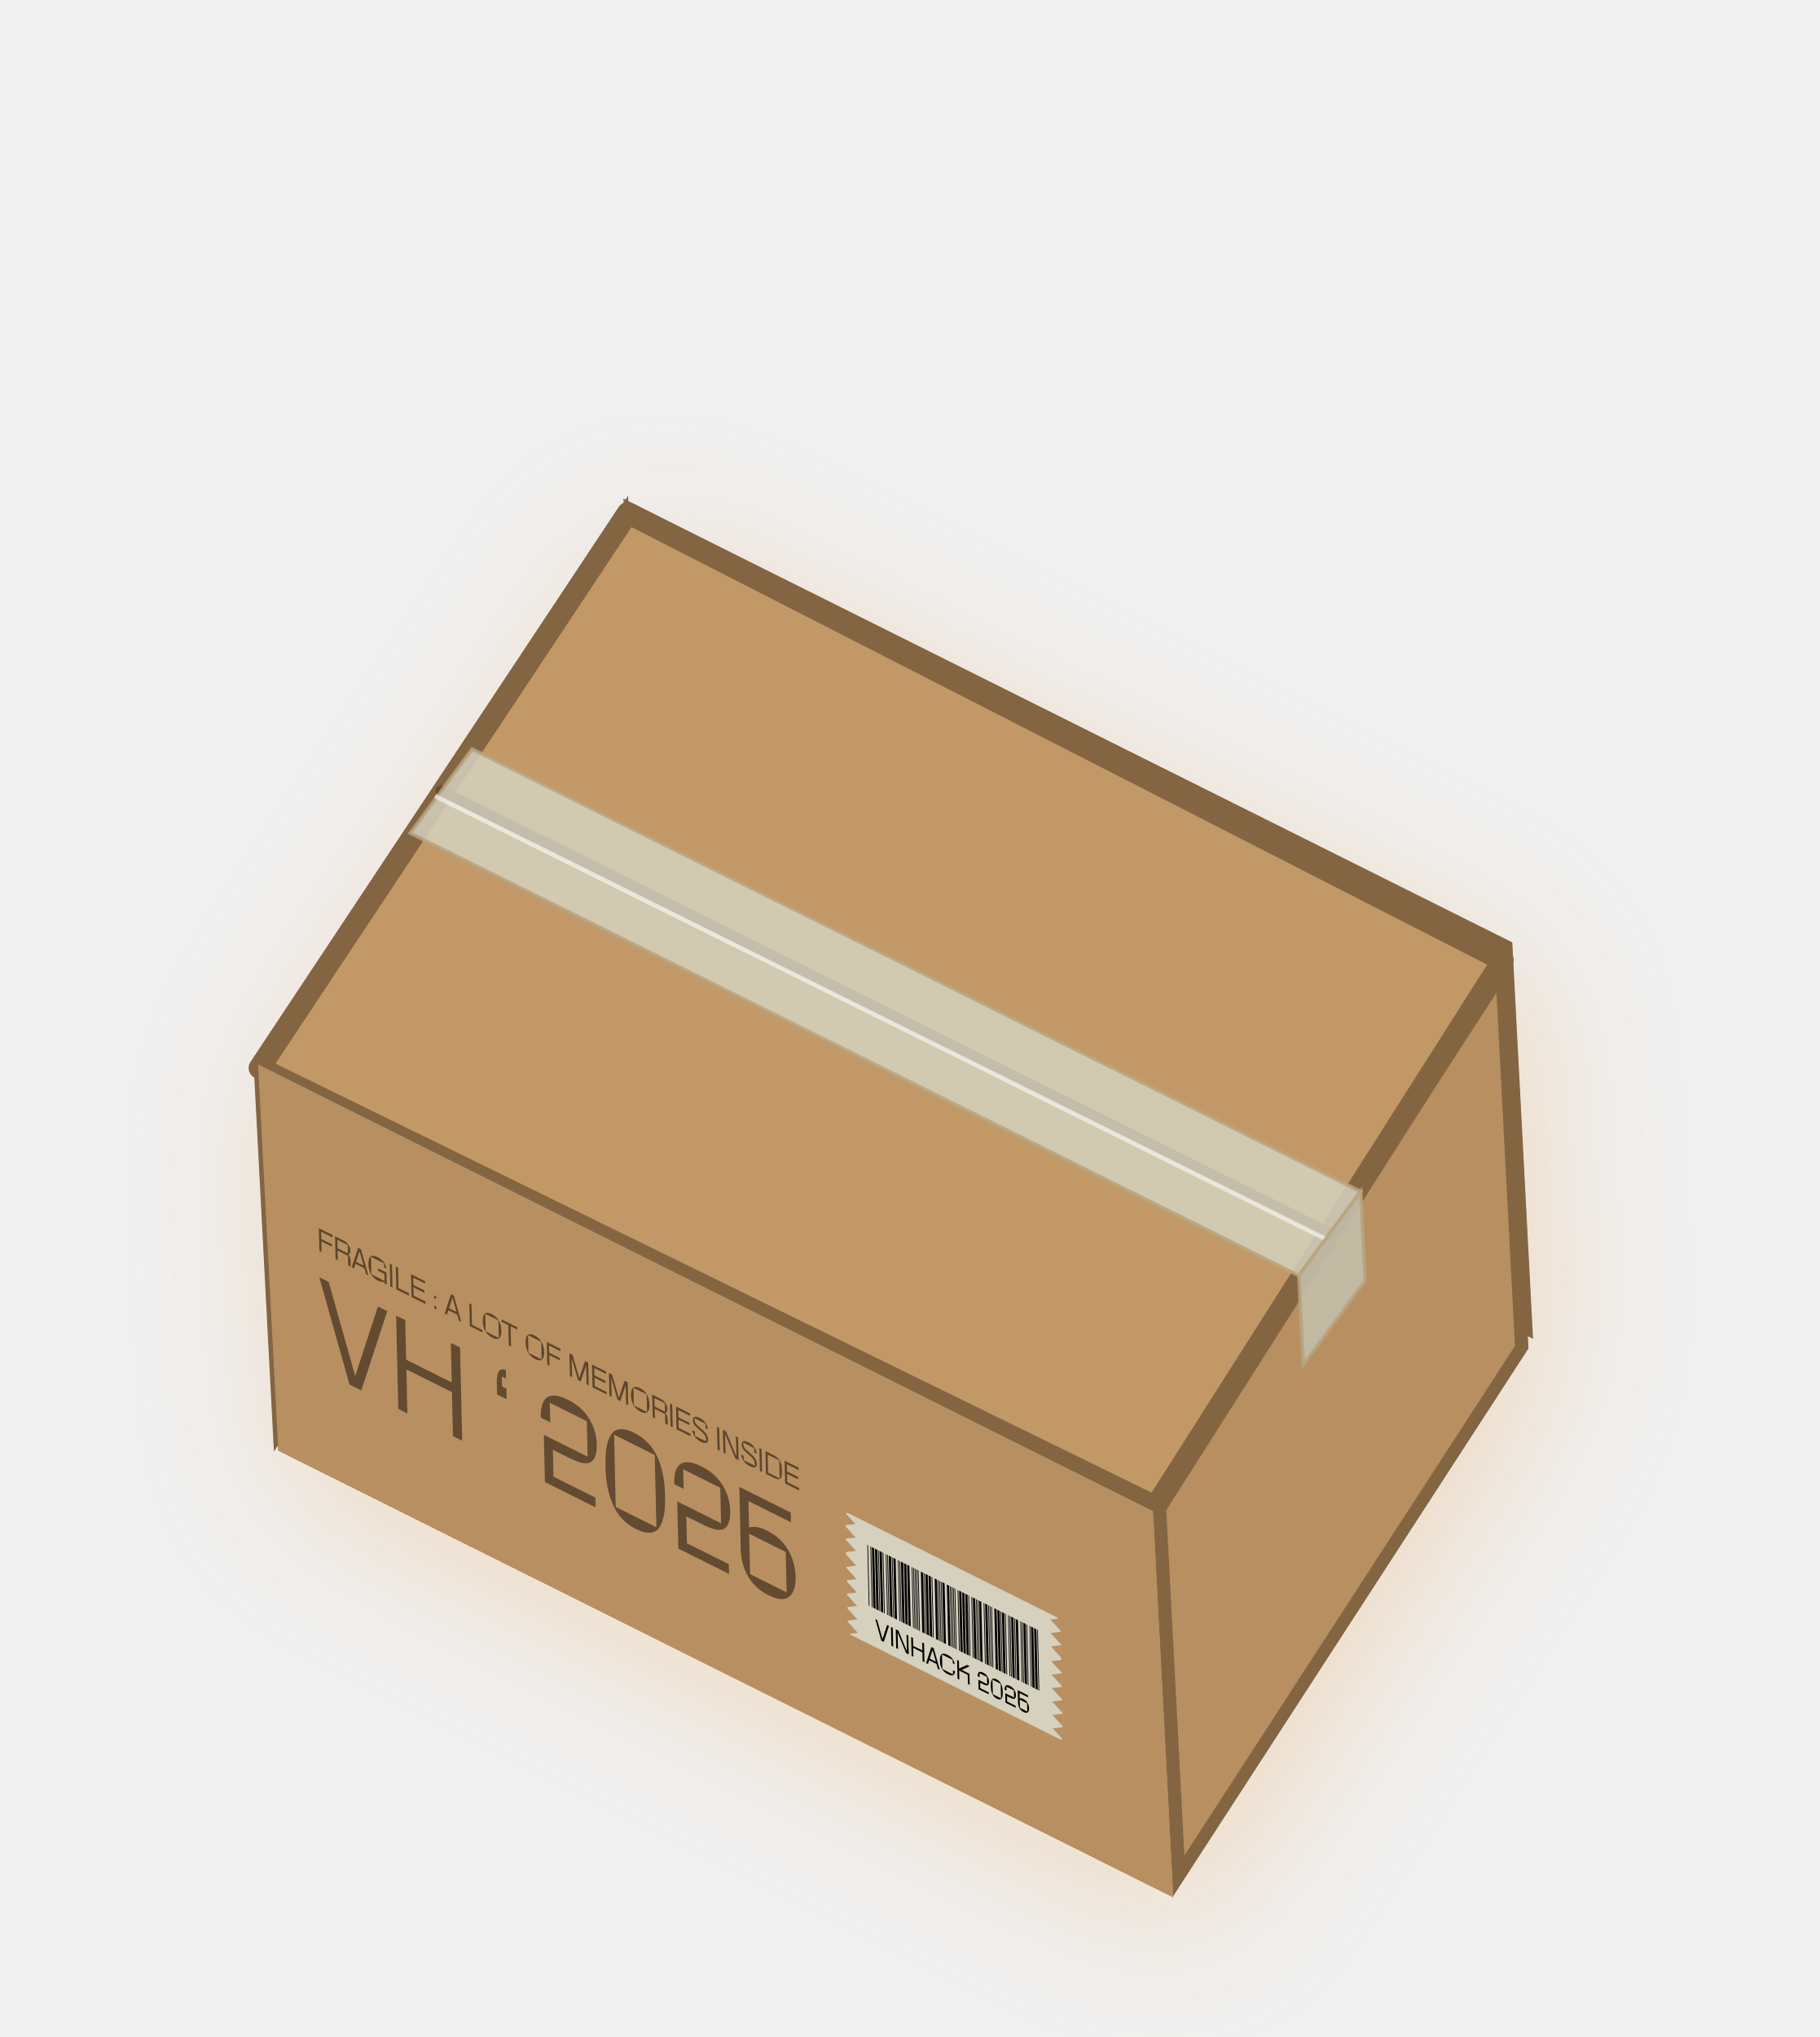
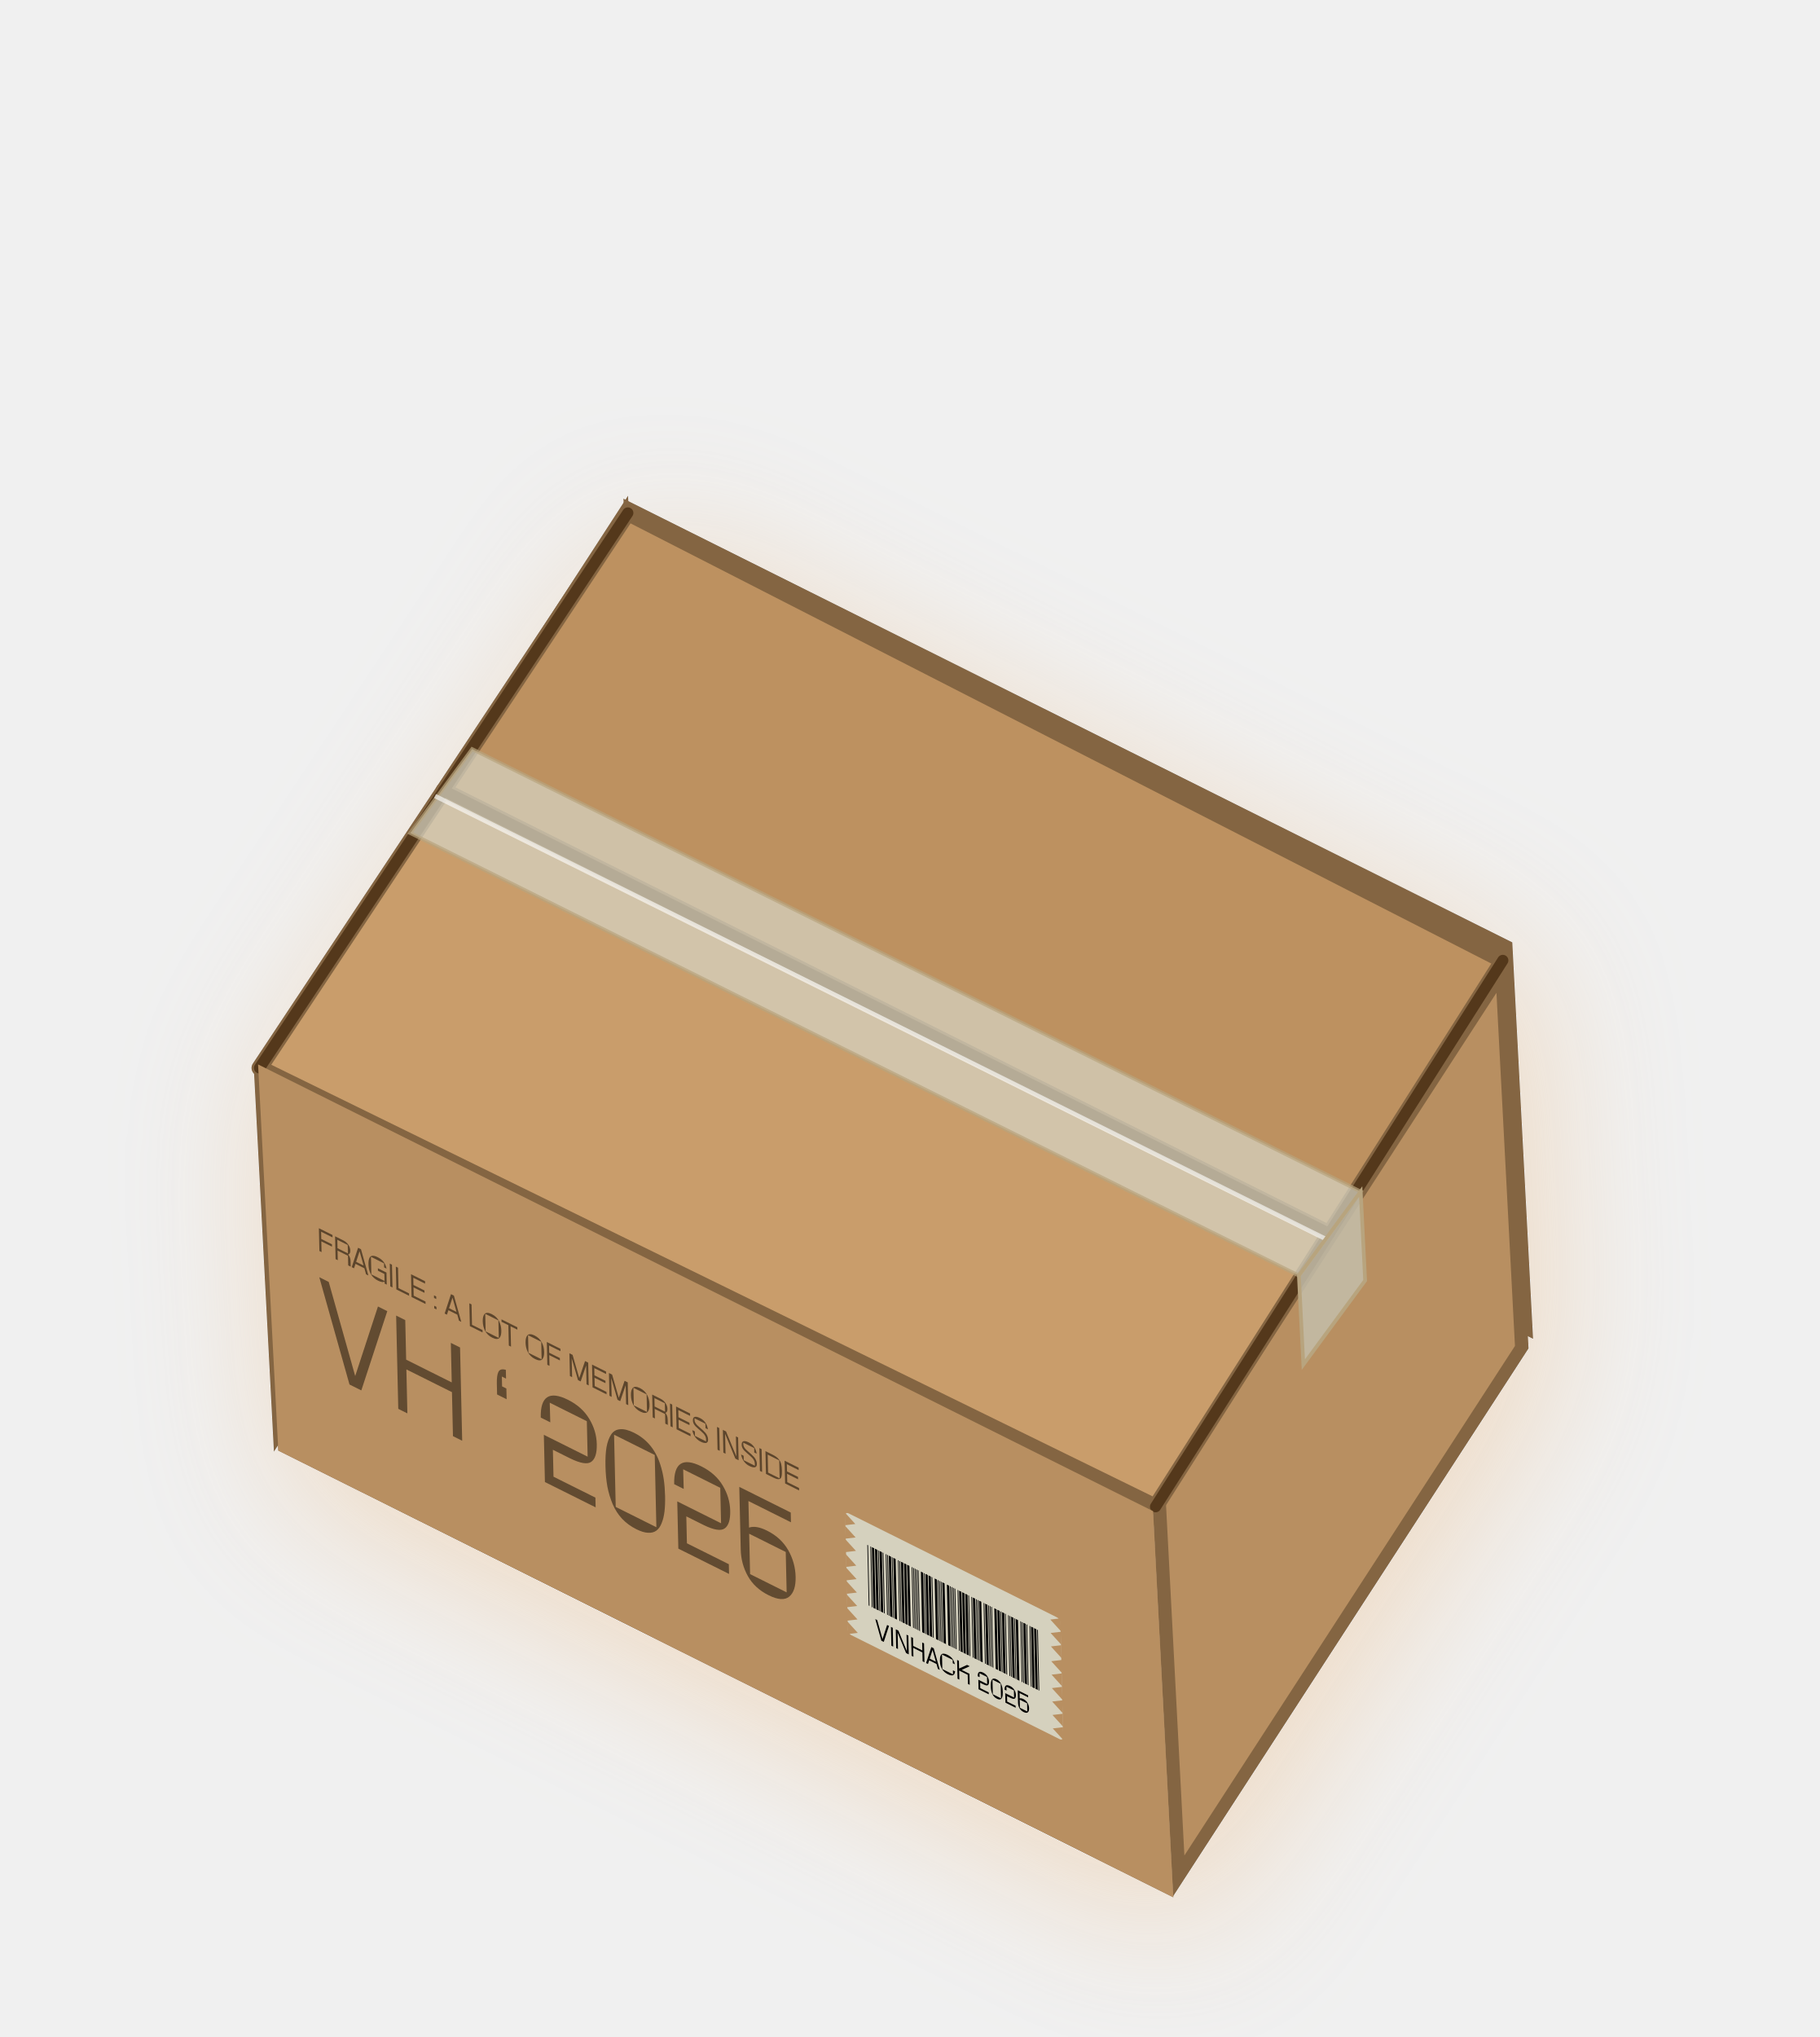
<svg xmlns="http://www.w3.org/2000/svg" viewBox="0 0 736 824" fill="none">
  <defs>
    <filter id="filter0_d_1164_32" x="1.04904e-05" y="0" width="740.145" height="842.64" filterUnits="userSpaceOnUse" color-interpolation-filters="sRGB">
      <feFlood flood-opacity="0" result="BackgroundImageFix" />
      <feColorMatrix in="SourceAlpha" type="matrix" values="0 0 0 0 0 0 0 0 0 0 0 0 0 0 0 0 0 0 127 0" result="hardAlpha" />
      <feOffset dx="6.63" dy="14.365" />
      <feGaussianBlur stdDeviation="30.387" />
      <feComposite in2="hardAlpha" operator="out" />
      <feColorMatrix type="matrix" values="0 0 0 0 0.926 0 0 0 0 0.722 0 0 0 0 0.493 0 0 0 0.4 0" />
      <feBlend mode="normal" in2="BackgroundImageFix" result="effect1_dropShadow_1164_32" />
      <feBlend mode="normal" in="SourceGraphic" in2="effect1_dropShadow_1164_32" result="shape" />
    </filter>
    <filter id="filter1_d_1164_32" x="196.69" y="302.77" width="184.403" height="137.896" filterUnits="userSpaceOnUse" color-interpolation-filters="sRGB">
      <feFlood flood-opacity="0" result="BackgroundImageFix" />
      <feColorMatrix in="SourceAlpha" type="matrix" values="0 0 0 0 0 0 0 0 0 0 0 0 0 0 0 0 0 0 127 0" result="hardAlpha" />
      <feOffset dy="2.21" />
      <feGaussianBlur stdDeviation="2.21" />
      <feComposite in2="hardAlpha" operator="out" />
      <feColorMatrix type="matrix" values="0 0 0 0 0 0 0 0 0 0 0 0 0 0 0 0 0 0 0.25 0" />
      <feBlend mode="normal" in2="BackgroundImageFix" result="effect1_dropShadow_1164_32" />
      <feBlend mode="normal" in="SourceGraphic" in2="effect1_dropShadow_1164_32" result="shape" />
    </filter>
    <filter id="filter2_d_1164_32" x="146.965" y="365.755" width="131.656" height="132.059" filterUnits="userSpaceOnUse" color-interpolation-filters="sRGB">
      <feFlood flood-opacity="0" result="BackgroundImageFix" />
      <feColorMatrix in="SourceAlpha" type="matrix" values="0 0 0 0 0 0 0 0 0 0 0 0 0 0 0 0 0 0 127 0" result="hardAlpha" />
      <feOffset dy="7.735" />
      <feGaussianBlur stdDeviation="2.21" />
      <feComposite in2="hardAlpha" operator="out" />
      <feColorMatrix type="matrix" values="0 0 0 0 0 0 0 0 0 0 0 0 0 0 0 0 0 0 0.25 0" />
      <feBlend mode="normal" in2="BackgroundImageFix" result="effect1_dropShadow_1164_32" />
      <feBlend mode="normal" in="SourceGraphic" in2="effect1_dropShadow_1164_32" result="shape" />
    </filter>
    <filter id="filter3_d_1164_32" x="396.695" y="446.42" width="131.657" height="132.059" filterUnits="userSpaceOnUse" color-interpolation-filters="sRGB">
      <feFlood flood-opacity="0" result="BackgroundImageFix" />
      <feColorMatrix in="SourceAlpha" type="matrix" values="0 0 0 0 0 0 0 0 0 0 0 0 0 0 0 0 0 0 127 0" result="hardAlpha" />
      <feOffset dy="7.735" />
      <feGaussianBlur stdDeviation="2.21" />
      <feComposite in2="hardAlpha" operator="out" />
      <feColorMatrix type="matrix" values="0 0 0 0 0 0 0 0 0 0 0 0 0 0 0 0 0 0 0.25 0" />
      <feBlend mode="normal" in2="BackgroundImageFix" result="effect1_dropShadow_1164_32" />
      <feBlend mode="normal" in="SourceGraphic" in2="effect1_dropShadow_1164_32" result="shape" />
    </filter>
    <clipPath id="clip0_1164_32">
      <rect width="424.763" height="157.289" transform="matrix(0.852472 0.42544 0.0520493 0.993159 104.41 430.576)" fill="white" />
    </clipPath>
    <clipPath id="clip1_1164_32">
      <rect width="95.967" height="158.025" fill="white" transform="translate(295.653 335.92) rotate(19)" />
    </clipPath>
    <clipPath id="clip2_1164_32">
      <rect width="95.967" height="158.025" fill="white" transform="translate(222.698 434.036) rotate(-103)" />
    </clipPath>
    <clipPath id="clip3_1164_32">
      <rect width="92.82" height="84.864" fill="white" transform="translate(194.922 372.385) rotate(30)" />
    </clipPath>
    <clipPath id="clip4_1164_32">
      <rect width="92.82" height="84.864" fill="white" transform="translate(444.652 453.05) rotate(30)" />
    </clipPath>
    <clipPath id="clip5_1164_32">
      <rect width="92.82" height="84.864" fill="white" transform="translate(193.817 365.755) rotate(30)" />
    </clipPath>
    <clipPath id="clip6_1164_32">
      <rect width="92.82" height="84.864" fill="white" transform="translate(443.547 446.42) rotate(30)" />
    </clipPath>
    <clipPath id="clip7_1164_32">
      <rect width="73.389" height="70.146" rx="35.073" transform="matrix(-0.835951 -0.548805 -0.537443 0.8433 496.849 545.261)" fill="white" />
    </clipPath>
    <clipPath id="clip8_1164_32">
      <rect width="69.909" height="65.12" rx="32.56" transform="matrix(-0.890175 -0.455618 -0.443531 0.896259 492.966 541.713)" fill="white" />
    </clipPath>
    <clipPath id="clip9_1164_32">
      <rect x="304.98" y="364.34" width="138.457" height="201.949" rx="12.683" transform="rotate(-18.4812 304.98 364.34)" fill="white" />
    </clipPath>
    <clipPath id="clip10_1164_32">
      <rect width="90.863" height="83.217" fill="white" transform="translate(201.606 334.263) rotate(-8)" />
    </clipPath>
  </defs>
  <g filter="url(#filter0_d_1164_32)">
    <rect x="2.751" y="0.504" width="256.442" height="145.72" transform="matrix(0.570434 -0.879107 0.0520493 0.993159 103.921 436.16)" fill="#B88F61" />
    <rect x="2.751" y="0.504" width="256.442" height="145.72" transform="matrix(0.570434 -0.879107 0.0520493 0.993159 103.921 436.16)" stroke="#846542" stroke-width="8.84" />
    <rect x="3.998" y="6.27" width="415.923" height="148.449" transform="matrix(0.852472 0.42544 0.0520493 0.993159 104.674 428.918)" stroke="#846542" stroke-width="8.84" />
    <rect x="3.998" y="6.27" width="413.026" height="152.667" transform="matrix(0.852472 0.42544 0.0520493 0.993159 252.479 200.055)" fill="#B88F61" />
    <rect x="3.998" y="6.27" width="413.026" height="152.667" transform="matrix(0.852472 0.42544 0.0520493 0.993159 252.479 200.055)" stroke="#846542" stroke-width="8.84" />
    <rect x="2.751" y="0.504" width="243.289" height="152.667" transform="matrix(0.570434 -0.879107 0.0520493 0.993159 467.343 609.138)" fill="#B88F61" />
    <rect x="2.751" y="0.504" width="243.289" height="152.667" transform="matrix(0.570434 -0.879107 0.0520493 0.993159 467.343 609.138)" stroke="#846542" stroke-width="8.84" />
-     <g id="closed_box_top_lid">
-       <polygon points="105.0,432.0 254.0,207.5 608.0,388.5 467.5,609.5" fill="#C39867" stroke="#846542" stroke-width="8.84" stroke-linejoin="round" />
-       <line x1="178.5" y1="320.0" x2="538.0" y2="499.0" stroke="#684B2D" stroke-width="4.5" stroke-linecap="round" />
-       <polygon points="166.0,337.0 191.0,303.0 550.5,482.0 525.5,516.0" fill="#D5D1BE" fill-opacity="0.85" stroke="#B8A47E" stroke-width="1.5" stroke-opacity="0.8" />
-       <line x1="176.0" y1="322.0" x2="536.0" y2="501.0" stroke="#FFFFFF" stroke-width="1.8" stroke-opacity="0.55" />
-       <polygon points="550.5,482.0 552.3,518.0 527.3,552.0 525.5,516.0" fill="#C4BFAB" fill-opacity="0.9" stroke="#B8A47E" stroke-width="1.5" stroke-opacity="0.8" />
+     <g id="closed_4_covers_lid">
+       <polygon points="105.0,432.0 254.0,207.5 608.0,388.5 467.5,609.5" fill="#7A5832" />
+       <polygon id="cover_left" points="105.0,432.0 254.0,207.5 179.5,319.8" fill="#AA8152" stroke="#684825" stroke-width="4.5" stroke-linejoin="round" />
+       <polygon id="cover_right" points="467.5,609.5 608.0,388.5 537.8,499.0" fill="#9E7648" stroke="#684825" stroke-width="4.5" stroke-linejoin="round" />
+       <polygon id="cover_back" points="254.0,207.5 608.0,388.5 537.8,499.0 179.5,319.8" fill="#BD9160" stroke="#846542" stroke-width="6.5" stroke-linejoin="round" />
+       <polygon id="cover_front" points="105.0,432.0 467.5,609.5 537.8,499.0 179.5,319.8" fill="#C99D6B" stroke="#846542" stroke-width="6.5" stroke-linejoin="round" />
+       <line x1="105.0" y1="432.0" x2="179.5" y2="319.8" stroke="#54381B" stroke-width="4.5" stroke-linecap="round" />
+       <line x1="254.0" y1="207.5" x2="179.5" y2="319.8" stroke="#54381B" stroke-width="4.5" stroke-linecap="round" />
+       <line x1="608.0" y1="388.5" x2="537.8" y2="499.0" stroke="#54381B" stroke-width="4.5" stroke-linecap="round" />
+       <line x1="467.5" y1="609.5" x2="537.8" y2="499.0" stroke="#54381B" stroke-width="4.5" stroke-linecap="round" />
+       <line x1="179.5" y1="319.8" x2="537.8" y2="499.0" stroke="#54381B" stroke-width="4.5" stroke-linecap="round" />
+       <polygon points="166.0,337.0 191.0,303.0 550.5,482.0 525.5,516.0" fill="#D5D1BE" fill-opacity="0.75" stroke="#B8A47E" stroke-width="1.5" stroke-opacity="0.7" />
+       <line x1="176.0" y1="322.0" x2="536.0" y2="501.0" stroke="#FFFFFF" stroke-width="1.8" stroke-opacity="0.6" />
+       <polygon points="550.5,482.0 552.3,518.0 527.3,552.0 525.5,516.0" fill="#C4BFAB" fill-opacity="0.85" stroke="#B8A47E" stroke-width="1.5" />
    </g>
    <g clip-path="url(#clip0_1164_32)">
      <rect width="424.763" height="157.289" transform="matrix(0.852472 0.42544 0.0520493 0.993159 104.41 430.576)" fill="#B88F61" />
      <rect width="102.174" height="50.412" rx="1.671" transform="matrix(0.852472 0.42544 0.0222667 0.977706 341.906 611.47)" fill="#D5D1BE" />
      <path d="M346.671 644.219L342.519 644.708L342.401 639.528L346.671 644.219Z" fill="#B88F61" />
      <path d="M347.043 660.532L342.891 661.02L342.773 655.84L347.043 660.532Z" fill="#B88F61" />
      <path d="M346.287 627.363L342.136 627.851L342.018 622.672L346.287 627.363Z" fill="#B88F61" />
      <path d="M346.547 638.78L342.396 639.269L342.278 634.089L346.547 638.78Z" fill="#B88F61" />
      <path d="M346.919 655.093L342.767 655.581L342.649 650.401L346.919 655.093Z" fill="#B88F61" />
      <path d="M346.163 621.925L342.012 622.413L341.894 617.234L346.163 621.925Z" fill="#B88F61" />
      <path d="M346.423 633.343L342.272 633.832L342.154 628.652L346.423 633.343Z" fill="#B88F61" />
      <path d="M346.795 649.656L342.643 650.144L342.525 644.965L346.795 649.656Z" fill="#B88F61" />
      <path d="M346.039 616.487L341.888 616.976L341.77 611.796L346.039 616.487Z" fill="#B88F61" />
      <path d="M425.555 682.859L429.825 687.551L429.707 682.371L425.555 682.859Z" fill="#B88F61" />
      <path d="M425.928 699.173L430.197 703.864L430.079 698.685L425.928 699.173Z" fill="#B88F61" />
      <path d="M425.172 666.006L429.442 670.697L429.324 665.517L425.172 666.006Z" fill="#B88F61" />
      <path d="M425.432 677.423L429.702 682.114L429.584 676.934L425.432 677.423Z" fill="#B88F61" />
      <path d="M425.804 693.735L430.073 698.427L429.955 693.247L425.804 693.735Z" fill="#B88F61" />
      <path d="M425.047 660.567L429.317 665.259L429.199 660.079L425.047 660.567Z" fill="#B88F61" />
      <path d="M425.307 671.986L429.577 676.677L429.459 671.497L425.307 671.986Z" fill="#B88F61" />
      <path d="M425.679 688.297L429.949 692.989L429.831 687.809L425.679 688.297Z" fill="#B88F61" />
      <path d="M424.924 655.13L429.194 659.821L429.076 654.641L424.924 655.13Z" fill="#B88F61" />
      <path d="M356.579 663.698L354.116 654.949L354.885 655.333L357.045 663.01L358.901 657.338L359.662 657.717L357.545 664.18L356.579 663.698ZM360.626 665.718L360.453 658.112L361.188 658.479L361.361 666.084L360.626 665.718ZM362.578 666.691L362.404 659.086L363.464 659.615L366.907 667.951L366.754 661.256L367.489 661.623L367.662 669.229L366.577 668.687L363.153 660.418L363.304 667.054L362.578 666.691ZM368.803 669.798L368.63 662.193L369.373 662.564L369.447 665.788L373.164 667.643L373.091 664.419L373.843 664.794L374.016 672.4L373.264 672.025L373.182 668.437L369.465 666.582L369.547 670.169L368.803 669.798ZM374.675 672.729L376.792 666.266L377.758 666.748L380.221 675.497L379.452 675.113L378.891 673.108L375.926 671.628L375.436 673.108L374.675 672.729ZM376.147 670.954L378.634 672.195L377.292 667.436L376.147 670.954ZM383.453 677.235C382.974 676.997 382.551 676.718 382.183 676.398C381.816 676.079 381.512 675.747 381.274 675.402C381.04 675.059 380.849 674.683 380.699 674.272C380.548 673.854 380.44 673.445 380.375 673.044C380.31 672.644 380.272 672.214 380.261 671.757C380.251 671.3 380.27 670.899 380.318 670.555C380.367 670.211 380.458 669.905 380.593 669.636C380.728 669.361 380.906 669.166 381.129 669.051C381.357 668.938 381.652 668.905 382.014 668.95C382.375 668.994 382.795 669.136 383.274 669.375C384.157 669.816 384.836 670.349 385.312 670.974C385.794 671.595 386.121 672.343 386.293 673.217L385.464 672.803L385.433 671.441L381.109 669.273L381.243 675.154L385.567 677.312L385.529 675.675L386.41 676.114C386.305 676.947 386.021 677.461 385.558 677.656C385.094 677.845 384.393 677.705 383.453 677.235ZM387.398 679.078L387.225 671.473L387.951 671.835L388.022 674.952L391.259 673.486L392.327 674.019L389.083 675.51L392.219 677.076L392.321 681.535L391.594 681.173L391.51 677.487L388.041 675.756L388.125 679.441L387.398 679.078ZM395.894 683.319L395.807 679.467L399.379 681.25L399.313 678.358L396.288 676.848L396.333 678.45L395.555 678.062C395.516 676.337 396.257 675.854 397.778 676.613C398.541 676.994 399.119 677.512 399.511 678.167C399.903 678.814 400.108 679.501 400.124 680.226C400.141 680.965 399.992 681.446 399.676 681.669C399.365 681.895 398.789 681.801 397.946 681.387L396.544 680.688L396.594 682.883L400.012 684.589L400.031 685.383L395.894 683.319ZM403.35 687.165C402.899 686.941 402.513 686.657 402.19 686.315C401.866 685.966 401.609 685.567 401.419 685.116C401.228 684.666 401.085 684.191 400.989 683.691C400.899 683.187 400.847 682.631 400.833 682.024C400.819 681.416 400.847 680.903 400.916 680.486C400.991 680.065 401.116 679.72 401.29 679.451C401.464 679.183 401.708 679.037 402.023 679.013C402.338 678.983 402.72 679.08 403.171 679.305C403.535 679.487 403.856 679.708 404.132 679.969C404.414 680.232 404.649 680.524 404.836 680.843C405.029 681.159 405.187 681.512 405.308 681.902C405.435 682.295 405.529 682.697 405.589 683.109C405.649 683.52 405.685 683.967 405.696 684.45C405.707 684.934 405.691 685.356 405.648 685.716C405.606 686.076 405.529 686.392 405.417 686.666C405.31 686.942 405.166 687.148 404.983 687.283C404.806 687.414 404.579 687.472 404.302 687.457C404.032 687.444 403.714 687.347 403.35 687.165ZM401.669 685.348L404.985 687.003L404.851 681.112L401.535 679.457L401.669 685.348ZM406.777 688.75L406.689 684.898L410.261 686.681L410.195 683.789L407.17 682.279L407.215 683.881L406.437 683.493C406.398 681.768 407.139 681.285 408.66 682.044C409.424 682.425 410.001 682.943 410.394 683.598C410.786 684.245 410.99 684.932 411.007 685.657C411.024 686.396 410.874 686.877 410.558 687.1C410.248 687.326 409.671 687.232 408.828 686.818L407.427 686.119L407.477 688.314L410.895 690.02L410.913 690.814L406.777 688.75ZM415.822 692.663C415.457 692.965 414.896 692.927 414.138 692.549C413.38 692.171 412.816 691.651 412.446 690.988C412.077 690.325 411.883 689.602 411.865 688.818L411.748 683.712L415.944 685.806L415.962 686.6L412.493 684.868L412.542 687.034C412.922 686.901 413.414 686.985 414.018 687.286C414.776 687.664 415.348 688.192 415.735 688.87C416.123 689.548 416.325 690.275 416.343 691.053C416.36 691.824 416.187 692.361 415.822 692.663ZM412.629 690.827L415.611 692.316L415.536 689.022L412.554 687.534L412.629 690.827Z" fill="black" />
      <path d="M351.21 625.083L350.901 624.929L351.459 649.45L351.769 649.604L351.21 625.083Z" fill="black" />
      <path d="M352.447 625.701L352.138 625.547L352.696 650.068L353.006 650.222L352.447 625.701Z" fill="black" />
      <path d="M353.686 626.319L352.758 625.856L353.316 650.377L354.244 650.841L353.686 626.319Z" fill="black" />
      <path d="M354.923 626.937L353.994 626.474L354.553 650.995L355.481 651.459L354.923 626.937Z" fill="black" />
      <path d="M355.542 627.246L355.233 627.091L355.791 651.613L356.101 651.767L355.542 627.246Z" fill="black" />
      <path d="M356.779 627.863L355.851 627.399L356.409 651.921L357.337 652.384L356.779 627.863Z" fill="black" />
      <path d="M357.399 628.172L357.089 628.018L357.648 652.539L357.957 652.693L357.399 628.172Z" fill="black" />
      <path d="M358.637 628.789L358.327 628.635L358.886 653.156L359.195 653.311L358.637 628.789Z" fill="black" />
      <path d="M359.256 629.099L358.947 628.944L359.505 653.465L359.814 653.62L359.256 629.099Z" fill="black" />
      <path d="M360.494 629.717L359.566 629.253L360.124 653.775L361.053 654.238L360.494 629.717Z" fill="black" />
      <path d="M361.113 630.026L360.803 629.872L361.362 654.393L361.671 654.547L361.113 630.026Z" fill="black" />
      <path d="M362.351 630.643L361.422 630.18L361.981 654.701L362.909 655.164L362.351 630.643Z" fill="black" />
      <path d="M363.588 631.261L363.278 631.107L363.837 655.628L364.146 655.783L363.588 631.261Z" fill="black" />
      <path d="M364.207 631.57L363.897 631.415L364.456 655.936L364.765 656.091L364.207 631.57Z" fill="black" />
      <path d="M365.445 632.188L364.516 631.724L365.075 656.246L366.003 656.709L365.445 632.188Z" fill="black" />
      <path d="M366.683 632.806L365.755 632.343L366.313 656.864L367.242 657.327L366.683 632.806Z" fill="black" />
      <path d="M367.92 633.423L366.992 632.96L367.551 657.481L368.479 657.944L367.92 633.423Z" fill="black" />
      <path d="M369.158 634.042L368.849 633.887L369.407 658.409L369.717 658.563L369.158 634.042Z" fill="black" />
      <path d="M369.776 634.35L369.467 634.195L370.025 658.716L370.335 658.871L369.776 634.35Z" fill="black" />
      <path d="M370.396 634.659L370.086 634.504L370.645 659.026L370.954 659.18L370.396 634.659Z" fill="black" />
      <path d="M371.015 634.967L370.705 634.812L371.264 659.334L371.573 659.488L371.015 634.967Z" fill="black" />
      <path d="M371.633 635.276L371.324 635.121L371.882 659.643L372.191 659.797L371.633 635.276Z" fill="black" />
      <path d="M373.49 636.203L372.562 635.74L373.12 660.261L374.049 660.725L373.49 636.203Z" fill="black" />
      <path d="M374.11 636.512L373.8 636.357L374.359 660.878L374.668 661.033L374.11 636.512Z" fill="black" />
      <path d="M375.347 637.13L374.419 636.666L374.977 661.188L375.905 661.651L375.347 637.13Z" fill="black" />
      <path d="M376.585 637.747L375.657 637.284L376.215 661.805L377.144 662.268L376.585 637.747Z" fill="black" />
      <path d="M377.204 638.056L376.894 637.902L377.453 662.423L377.762 662.577L377.204 638.056Z" fill="black" />
      <path d="M379.06 638.983L378.132 638.52L378.69 663.041L379.619 663.505L379.06 638.983Z" fill="black" />
      <path d="M379.68 639.292L379.37 639.137L379.929 663.659L380.238 663.813L379.68 639.292Z" fill="black" />
      <path d="M380.298 639.6L379.988 639.445L380.547 663.966L380.856 664.121L380.298 639.6Z" fill="black" />
      <path d="M380.918 639.91L380.609 639.756L381.167 664.277L381.476 664.431L380.918 639.91Z" fill="black" />
      <path d="M382.155 640.527L381.227 640.064L381.785 664.585L382.713 665.048L382.155 640.527Z" fill="black" />
      <path d="M384.012 641.454L383.083 640.991L383.642 665.512L384.57 665.976L384.012 641.454Z" fill="black" />
      <path d="M384.631 641.763L384.322 641.608L384.88 666.13L385.19 666.284L384.631 641.763Z" fill="black" />
      <path d="M385.249 642.071L384.94 641.916L385.498 666.437L385.808 666.592L385.249 642.071Z" fill="black" />
      <path d="M385.868 642.38L385.559 642.225L386.117 666.747L386.427 666.901L385.868 642.38Z" fill="black" />
      <path d="M386.488 642.69L386.178 642.536L386.737 667.057L387.046 667.211L386.488 642.69Z" fill="black" />
      <path d="M387.725 643.307L387.416 643.153L387.974 667.674L388.284 667.829L387.725 643.307Z" fill="black" />
      <path d="M388.963 643.924L388.035 643.461L388.593 667.982L389.521 668.446L388.963 643.924Z" fill="black" />
      <path d="M390.201 644.543L389.273 644.079L389.832 668.601L390.76 669.064L390.201 644.543Z" fill="black" />
      <path d="M391.44 645.161L390.512 644.698L391.07 669.219L391.998 669.682L391.44 645.161Z" fill="black" />
      <path d="M392.057 645.469L391.748 645.315L392.306 669.836L392.616 669.99L392.057 645.469Z" fill="black" />
      <path d="M393.296 646.088L392.986 645.933L393.545 670.454L393.854 670.609L393.296 646.088Z" fill="black" />
      <path d="M394.533 646.704L393.604 646.241L394.163 670.762L395.091 671.226L394.533 646.704Z" fill="black" />
      <path d="M395.152 647.014L394.843 646.859L395.401 671.381L395.711 671.535L395.152 647.014Z" fill="black" />
      <path d="M395.771 647.323L395.461 647.169L396.02 671.69L396.329 671.844L395.771 647.323Z" fill="black" />
      <path d="M397.009 647.94L396.081 647.477L396.64 671.998L397.568 672.461L397.009 647.94Z" fill="black" />
      <path d="M398.247 648.559L397.938 648.404L398.496 672.925L398.806 673.08L398.247 648.559Z" fill="black" />
      <path d="M399.484 649.175L398.556 648.712L399.114 673.233L400.043 673.697L399.484 649.175Z" fill="black" />
      <path d="M400.104 649.485L399.794 649.331L400.353 673.852L400.662 674.006L400.104 649.485Z" fill="black" />
      <path d="M400.722 649.793L400.413 649.638L400.971 674.16L401.28 674.314L400.722 649.793Z" fill="black" />
      <path d="M401.342 650.103L401.032 649.949L401.591 674.47L401.9 674.624L401.342 650.103Z" fill="black" />
      <path d="M403.198 651.029L402.269 650.566L402.828 675.087L403.756 675.551L403.198 651.029Z" fill="black" />
      <path d="M404.436 651.648L403.508 651.184L404.066 675.706L404.995 676.169L404.436 651.648Z" fill="black" />
      <path d="M405.055 651.956L404.746 651.802L405.304 676.323L405.614 676.477L405.055 651.956Z" fill="black" />
      <path d="M406.292 652.573L405.364 652.109L405.923 676.631L406.851 677.094L406.292 652.573Z" fill="black" />
      <path d="M406.912 652.882L406.603 652.728L407.161 677.249L407.47 677.404L406.912 652.882Z" fill="black" />
      <path d="M408.148 653.499L407.839 653.345L408.397 677.866L408.707 678.02L408.148 653.499Z" fill="black" />
      <path d="M408.768 653.809L408.459 653.654L409.018 678.176L409.327 678.33L408.768 653.809Z" fill="black" />
      <path d="M410.006 654.427L409.077 653.963L409.636 678.485L410.564 678.948L410.006 654.427Z" fill="black" />
      <path d="M410.624 654.736L410.315 654.582L410.873 679.103L411.183 679.257L410.624 654.736Z" fill="black" />
      <path d="M411.863 655.353L410.935 654.89L411.493 679.411L412.422 679.874L411.863 655.353Z" fill="black" />
      <path d="M413.101 655.972L412.792 655.817L413.35 680.338L413.66 680.493L413.101 655.972Z" fill="black" />
      <path d="M413.72 656.28L413.411 656.125L413.969 680.647L414.278 680.801L413.72 656.28Z" fill="black" />
      <path d="M414.957 656.898L414.029 656.434L414.587 680.956L415.516 681.419L414.957 656.898Z" fill="black" />
      <path d="M415.577 657.207L415.267 657.053L415.826 681.574L416.135 681.728L415.577 657.207Z" fill="black" />
      <path d="M416.814 657.824L416.505 657.67L417.063 682.191L417.373 682.346L416.814 657.824Z" fill="black" />
      <path d="M418.052 658.442L417.124 657.979L417.682 682.5L418.611 682.964L418.052 658.442Z" fill="black" />
      <path d="M419.291 659.061L418.362 658.597L418.921 683.119L419.849 683.582L419.291 659.061Z" fill="black" />
      <path d="M419.909 659.369L419.6 659.215L420.158 683.736L420.468 683.89L419.909 659.369Z" fill="black" />
      <path d="M141.394 560.048L129.175 516.652L132.99 518.556L143.705 556.635L152.913 528.499L156.685 530.382L146.184 562.438L141.394 560.048ZM161.129 569.897L160.27 532.171L163.958 534.011L164.322 550.006L182.762 559.208L182.397 543.214L186.128 545.075L186.987 582.802L183.257 580.94L182.851 563.146L164.412 553.944L164.817 571.738L161.129 569.897ZM201.108 564.087L201.01 559.76C200.958 557.491 201.173 555.884 201.654 554.939C202.135 553.961 203.135 553.691 204.653 554.128L204.734 557.677L203.039 556.831L203.129 560.818L204.867 561.685L204.966 566.012L201.108 564.087ZM220.46 599.507L220.025 580.401L237.744 589.244L237.417 574.902L222.412 567.413L222.634 575.359L218.777 573.433C218.582 564.877 222.257 562.481 229.803 566.247C233.589 568.137 236.456 570.705 238.401 573.951C240.346 577.165 241.36 580.57 241.442 584.168C241.525 587.83 240.783 590.216 239.216 591.324C237.677 592.447 234.817 591.98 230.635 589.926L223.683 586.456L223.931 597.346L240.887 605.808L240.977 609.746L220.46 599.507ZM257.44 618.587C255.208 617.473 253.29 616.067 251.687 614.37C250.083 612.64 248.808 610.659 247.863 608.425C246.918 606.191 246.208 603.834 245.733 601.353C245.285 598.855 245.026 596.098 244.958 593.084C244.889 590.07 245.027 587.527 245.371 585.456C245.742 583.366 246.36 581.656 247.223 580.324C248.087 578.993 249.3 578.269 250.862 578.151C252.423 578.001 254.32 578.483 256.552 579.597C258.361 580.499 259.95 581.597 261.321 582.89C262.72 584.197 263.884 585.643 264.814 587.229C265.772 588.796 266.552 590.547 267.155 592.482C267.786 594.432 268.25 596.426 268.548 598.465C268.846 600.504 269.022 602.723 269.077 605.121C269.132 607.52 269.054 609.612 268.843 611.397C268.632 613.182 268.249 614.753 267.693 616.11C267.165 617.481 266.448 618.501 265.542 619.17C264.662 619.82 263.537 620.108 262.167 620.033C260.824 619.972 259.249 619.49 257.44 618.587ZM249.105 609.573L265.552 617.781L264.886 588.563L248.439 580.354L249.105 609.573ZM274.44 626.447L274.005 607.34L291.724 616.183L291.397 601.841L276.391 594.352L276.614 602.298L272.757 600.373C272.562 591.816 276.237 589.421 283.783 593.187C287.569 595.076 290.436 597.644 292.381 600.891C294.326 604.104 295.34 607.51 295.422 611.108C295.505 614.77 294.763 617.155 293.196 618.264C291.657 619.386 288.797 618.92 284.615 616.865L277.663 613.396L277.911 624.286L294.867 632.748L294.957 636.686L274.44 626.447ZM319.306 645.858C317.496 647.358 314.712 647.17 310.954 645.294C307.195 643.418 304.399 640.837 302.564 637.55C300.729 634.263 299.767 630.675 299.678 626.786L299.101 601.457L319.914 611.844L320.004 615.782L302.794 607.193L303.039 617.937C304.924 617.275 307.364 617.692 310.359 619.187C314.118 621.063 316.957 623.682 318.878 627.043C320.798 630.405 321.802 634.014 321.89 637.871C321.977 641.695 321.116 644.358 319.306 645.858ZM303.467 636.752L318.261 644.135L317.889 627.799L303.095 620.416L303.467 636.752Z" fill="#624B31" />
      <path d="M129.224 506.055L129.014 496.833L134.516 499.579L134.539 500.554L129.917 498.247L129.984 501.183L134.295 503.334L134.317 504.297L130.006 502.145L130.105 506.495L129.224 506.055ZM135.771 509.323L135.561 500.101L138.836 501.735C139.754 502.193 140.461 502.801 140.957 503.557C141.459 504.309 141.719 505.089 141.737 505.897C141.757 506.784 141.476 507.313 140.892 507.484C141.495 508.169 141.81 509.074 141.835 510.199L141.885 512.374L140.869 511.867L140.781 507.981L136.574 505.881L136.662 509.767L135.771 509.323ZM136.552 504.919L140.759 507.018L140.681 503.619L136.475 501.52L136.552 504.919ZM142.302 512.582L144.869 504.746L146.04 505.33L149.027 515.938L148.095 515.473L147.414 513.042L143.819 511.248L143.225 513.042L142.302 512.582ZM144.087 510.43L147.102 511.935L145.475 506.165L144.087 510.43ZM154.525 518.588C154.052 518.517 153.526 518.336 152.945 518.046C152.365 517.757 151.852 517.419 151.406 517.032C150.96 516.645 150.593 516.242 150.303 515.823C150.02 515.408 149.788 514.951 149.606 514.453C149.424 513.947 149.293 513.451 149.213 512.965C149.134 512.479 149.088 511.958 149.075 511.404C149.063 510.849 149.086 510.363 149.145 509.946C149.204 509.529 149.315 509.158 149.478 508.832C149.641 508.498 149.858 508.262 150.128 508.122C150.404 507.986 150.762 507.945 151.2 508C151.639 508.054 152.148 508.226 152.728 508.515C153.799 509.05 154.623 509.696 155.2 510.454C155.784 511.208 156.181 512.114 156.389 513.174L155.405 512.683L155.367 511.043L150.083 508.393L150.245 515.512L155.581 518.175L155.516 515.335L152.905 514.032L152.882 513.033L156.364 514.771L156.475 519.655L155.605 519.221L155.586 518.389C155.351 518.585 154.998 518.652 154.525 518.588ZM157.901 520.367L157.691 511.145L158.582 511.59L158.793 520.812L157.901 520.367ZM160.35 521.589L160.14 512.367L161.031 512.812L161.219 521.059L165.478 523.185L165.5 524.159L160.35 521.589ZM166.503 524.66L166.292 515.438L171.96 518.266L171.983 519.253L167.206 516.869L167.273 519.792L171.718 522.011L171.74 522.985L167.295 520.767L167.371 524.118L172.148 526.502L172.17 527.488L166.503 524.66ZM175.599 525.04L175.575 523.983L176.477 524.433L176.501 525.49L175.599 525.04ZM175.695 529.247L175.671 528.19L176.572 528.64L176.597 529.697L175.695 529.247ZM179.894 531.343L182.461 523.507L183.632 524.091L186.619 534.699L185.687 534.234L185.006 531.803L181.411 530.009L180.817 531.803L179.894 531.343ZM181.679 529.191L184.694 530.696L183.067 524.925L181.679 529.191ZM190.09 536.431L189.88 527.209L190.771 527.654L190.959 535.901L195.217 538.027L195.24 539.001L190.09 536.431ZM199.168 541.115C198.485 540.773 197.891 540.356 197.388 539.862C196.885 539.368 196.487 538.829 196.194 538.244C195.907 537.654 195.692 537.054 195.548 536.441C195.404 535.821 195.325 535.167 195.309 534.477C195.293 533.788 195.345 533.203 195.464 532.722C195.582 532.233 195.775 531.835 196.041 531.529C196.314 531.219 196.696 531.065 197.188 531.068C197.68 531.071 198.267 531.243 198.951 531.584C199.635 531.925 200.229 532.343 200.732 532.836C201.241 533.334 201.64 533.877 201.926 534.467C202.22 535.052 202.438 535.654 202.582 536.274C202.726 536.886 202.806 537.537 202.821 538.226C202.837 538.916 202.785 539.505 202.667 539.994C202.555 540.479 202.363 540.876 202.09 541.186C201.823 541.492 201.441 541.642 200.942 541.636C200.45 541.633 199.859 541.46 199.168 541.115ZM196.478 538.574L201.804 541.232L201.642 534.125L196.316 531.467L196.478 538.574ZM205.856 544.3L205.668 536.052L202.912 534.677L202.89 533.702L209.294 536.898L209.316 537.872L206.559 536.497L206.747 544.744L205.856 544.3ZM216.492 549.76C215.808 549.419 215.215 549.002 214.712 548.508C214.209 548.014 213.811 547.474 213.517 546.889C213.231 546.3 213.016 545.699 212.872 545.087C212.728 544.467 212.648 543.812 212.633 543.123C212.617 542.434 212.668 541.848 212.787 541.367C212.906 540.878 213.098 540.481 213.364 540.175C213.637 539.865 214.02 539.711 214.511 539.714C215.003 539.716 215.591 539.888 216.275 540.229C216.959 540.571 217.552 540.988 218.055 541.482C218.565 541.979 218.963 542.523 219.25 543.112C219.543 543.697 219.762 544.3 219.906 544.92C220.049 545.532 220.129 546.183 220.145 546.872C220.161 547.561 220.109 548.151 219.99 548.64C219.879 549.124 219.686 549.522 219.413 549.832C219.147 550.138 218.765 550.288 218.266 550.281C217.774 550.279 217.183 550.105 216.492 549.76ZM213.801 547.219L219.127 549.877L218.966 542.771L213.64 540.113L213.801 547.219ZM221.438 552.076L221.228 542.854L226.73 545.6L226.753 546.575L222.131 544.268L222.198 547.204L226.508 549.355L226.53 550.317L222.22 548.166L222.319 552.516L221.438 552.076ZM230.576 556.636L230.366 547.414L231.65 548.056L234.354 557.453L236.697 550.574L237.971 551.21L238.181 560.432L237.3 559.992L237.127 552.375L234.928 558.808L233.84 558.265L231.293 549.463L231.467 557.081L230.576 556.636ZM239.733 561.207L239.523 551.985L245.191 554.813L245.214 555.8L240.437 553.416L240.503 556.339L244.949 558.558L244.971 559.532L240.526 557.314L240.602 560.665L245.379 563.049L245.401 564.035L239.733 561.207ZM246.574 564.62L246.364 555.398L247.648 556.04L250.352 565.437L252.695 558.558L253.969 559.194L254.179 568.416L253.298 567.977L253.125 560.359L250.926 566.792L249.838 566.249L247.291 557.447L247.465 565.065L246.574 564.62ZM259.123 571.036C258.439 570.695 257.846 570.277 257.343 569.783C256.84 569.29 256.442 568.75 256.148 568.165C255.862 567.576 255.647 566.975 255.503 566.363C255.359 565.743 255.279 565.088 255.264 564.399C255.248 563.709 255.299 563.124 255.418 562.643C255.537 562.154 255.729 561.757 255.996 561.451C256.268 561.14 256.651 560.987 257.143 560.989C257.634 560.992 258.222 561.164 258.906 561.505C259.59 561.846 260.183 562.264 260.686 562.758C261.196 563.255 261.594 563.799 261.881 564.388C262.174 564.973 262.393 565.576 262.537 566.196C262.681 566.808 262.76 567.459 262.776 568.148C262.792 568.837 262.74 569.426 262.622 569.915C262.51 570.4 262.317 570.797 262.044 571.108C261.778 571.413 261.396 571.563 260.897 571.557C260.405 571.555 259.814 571.381 259.123 571.036ZM256.433 568.495L261.759 571.153L261.597 564.046L256.271 561.388L256.433 568.495ZM264.069 573.352L263.859 564.13L267.134 565.764C268.052 566.223 268.759 566.83 269.255 567.586C269.757 568.338 270.017 569.118 270.035 569.926C270.055 570.813 269.774 571.343 269.19 571.514C269.793 572.198 270.108 573.103 270.133 574.228L270.183 576.403L269.167 575.896L269.079 572.01L264.872 569.911L264.96 573.797L264.069 573.352ZM264.85 568.948L269.057 571.047L268.979 567.649L264.773 565.549L264.85 568.948ZM271.274 576.948L271.064 567.726L271.955 568.17L272.165 577.392L271.274 576.948ZM273.723 578.17L273.513 568.948L279.181 571.776L279.203 572.763L274.426 570.379L274.493 573.302L278.938 575.521L278.96 576.495L274.515 574.277L274.591 577.628L279.368 580.012L279.391 580.998L273.723 578.17ZM283.426 583.153C282.521 582.702 281.776 582.059 281.19 581.227C280.611 580.397 280.246 579.494 280.094 578.518L281.13 579.035L281.171 580.829L285.668 583.074L285.647 582.159C285.638 581.739 285.533 581.33 285.332 580.932C285.139 580.538 284.885 580.176 284.57 579.847C284.262 579.521 283.92 579.198 283.544 578.877C283.168 578.548 282.792 578.223 282.415 577.902C282.046 577.585 281.704 577.265 281.39 576.944C281.082 576.618 280.828 576.256 280.627 575.859C280.434 575.464 280.333 575.061 280.323 574.649C280.304 573.817 280.542 573.321 281.037 573.161C281.539 573.004 282.263 573.162 283.209 573.634C284.142 574.1 284.874 574.731 285.404 575.528C285.934 576.318 286.269 577.209 286.407 578.203L285.423 577.711L285.382 575.917L280.978 573.719L280.994 574.432C281.003 574.797 281.107 575.158 281.306 575.516C281.512 575.877 281.776 576.216 282.097 576.533C282.419 576.843 282.771 577.159 283.154 577.484C283.537 577.808 283.92 578.144 284.304 578.492C284.687 578.84 285.04 579.2 285.363 579.573C285.685 579.937 285.947 580.354 286.149 580.823C286.358 581.288 286.468 581.769 286.479 582.268C286.498 583.084 286.236 583.557 285.692 583.685C285.149 583.813 284.393 583.636 283.426 583.153ZM290.298 586.442L290.088 577.22L290.979 577.664L291.189 586.886L290.298 586.442ZM292.663 587.622L292.453 578.4L293.738 579.042L297.912 589.149L297.728 581.032L298.619 581.477L298.829 590.699L297.513 590.042L293.361 580.016L293.544 588.062L292.663 587.622ZM303.158 593.001C302.253 592.549 301.508 591.907 300.922 591.074C300.343 590.245 299.978 589.342 299.826 588.365L300.862 588.882L300.903 590.677L305.4 592.921L305.379 592.006C305.369 591.586 305.265 591.177 305.064 590.78C304.871 590.386 304.617 590.024 304.302 589.694C303.994 589.368 303.652 589.045 303.276 588.724C302.9 588.395 302.523 588.071 302.147 587.75C301.778 587.432 301.436 587.113 301.122 586.791C300.814 586.465 300.56 586.104 300.359 585.706C300.166 585.312 300.065 584.909 300.055 584.497C300.036 583.665 300.274 583.169 300.769 583.009C301.271 582.852 301.995 583.009 302.941 583.482C303.874 583.947 304.605 584.578 305.136 585.376C305.666 586.165 306 587.057 306.139 588.05L305.155 587.559L305.114 585.764L300.71 583.567L300.726 584.28C300.735 584.644 300.839 585.005 301.038 585.363C301.244 585.725 301.508 586.064 301.829 586.381C302.151 586.69 302.503 587.007 302.886 587.331C303.269 587.655 303.652 587.992 304.035 588.34C304.419 588.688 304.772 589.048 305.095 589.42C305.417 589.785 305.679 590.202 305.881 590.671C306.09 591.135 306.2 591.617 306.211 592.116C306.23 592.932 305.967 593.404 305.424 593.532C304.881 593.661 304.125 593.483 303.158 593.001ZM307.439 594.996L307.229 585.774L308.12 586.219L308.33 595.441L307.439 594.996ZM309.888 596.218L309.678 586.996L312.59 588.449C313.121 588.715 313.585 588.99 313.981 589.273C314.377 589.557 314.708 589.859 314.975 590.18C315.249 590.505 315.471 590.827 315.642 591.148C315.82 591.472 315.959 591.842 316.057 592.259C316.155 592.677 316.222 593.082 316.259 593.476C316.302 593.874 316.33 594.342 316.342 594.881C316.354 595.427 316.351 595.88 316.332 596.239C316.313 596.597 316.263 596.944 316.181 597.28C316.107 597.611 315.99 597.854 315.829 598.009C315.669 598.164 315.456 598.269 315.191 598.325C314.933 598.384 314.604 598.357 314.206 598.244C313.807 598.131 313.338 597.94 312.8 597.671L309.888 596.218ZM310.757 595.689L315.42 598.016L315.254 590.743L310.591 588.416L310.757 595.689ZM317.639 600.087L317.429 590.865L323.097 593.693L323.119 594.68L318.343 592.296L318.409 595.219L322.854 597.438L322.877 598.412L318.431 596.194L318.508 599.545L323.284 601.929L323.307 602.915L317.639 600.087Z" fill="#5C452C" />
    </g>
  </g>
</svg>
